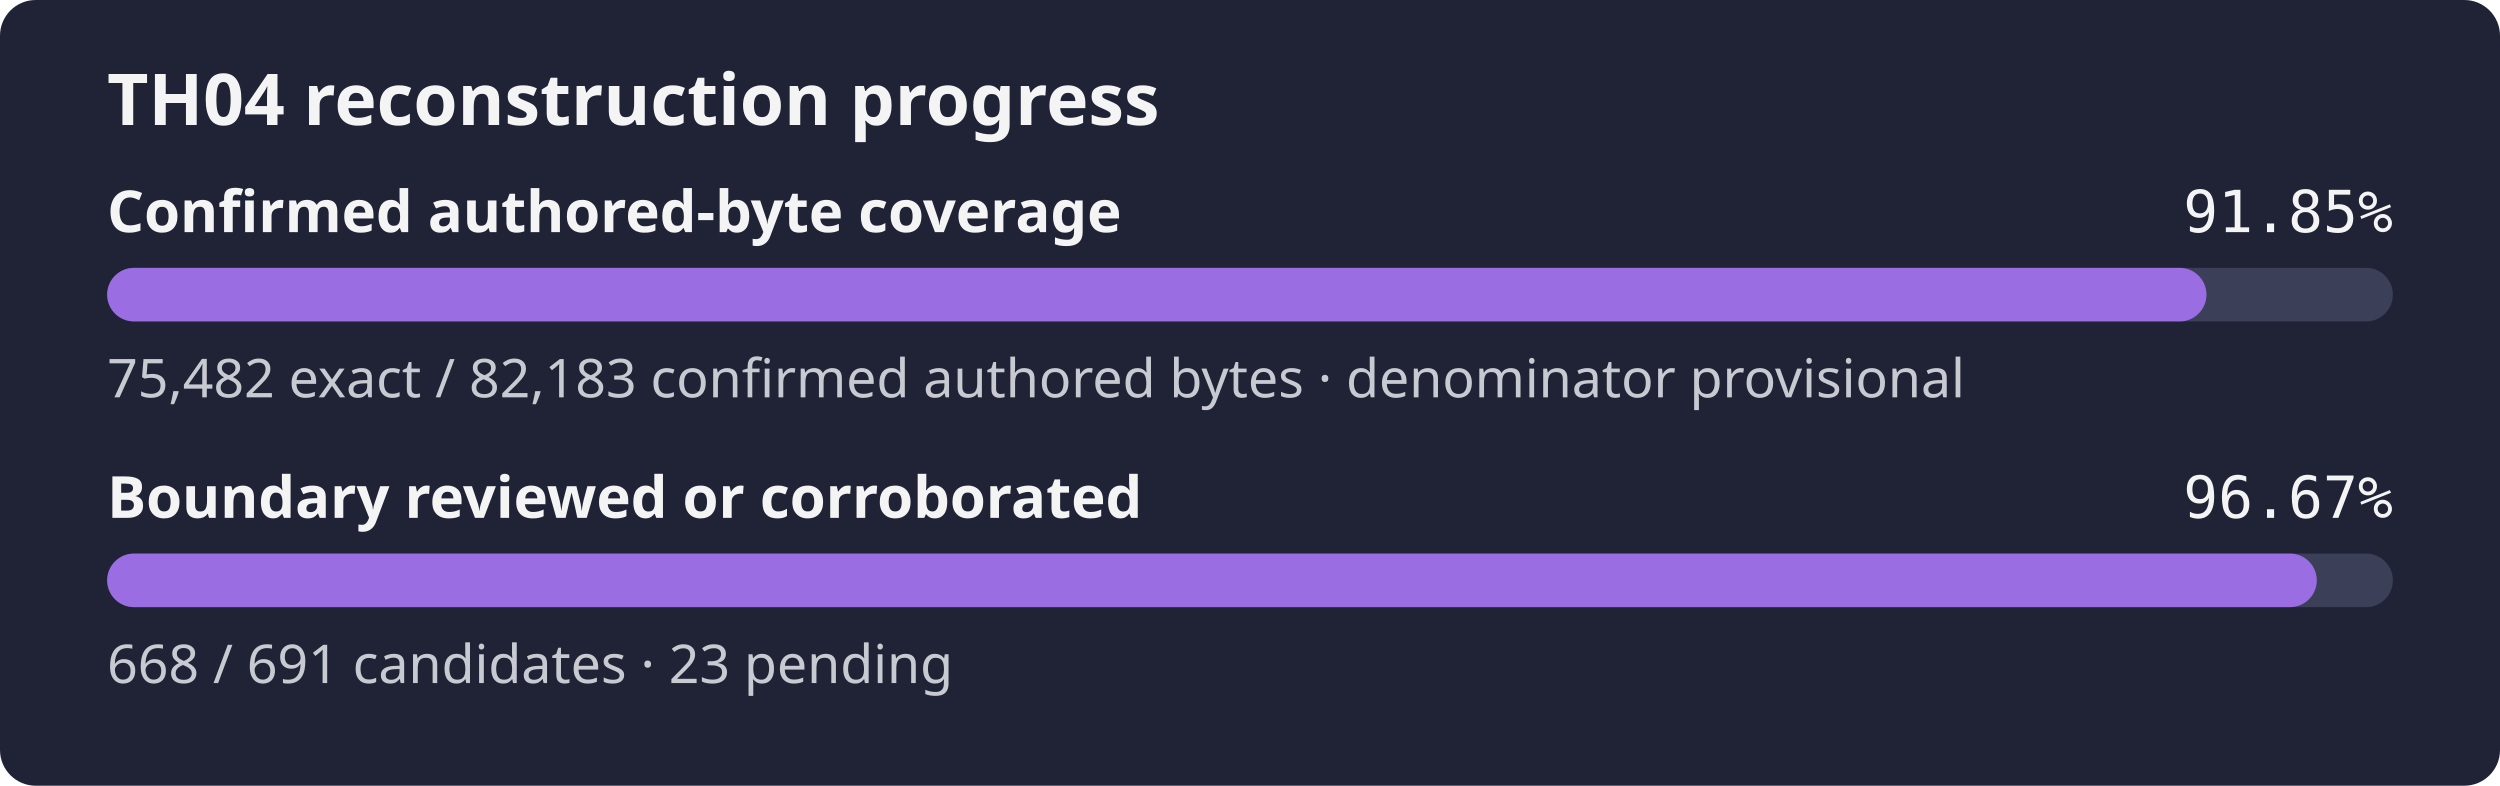
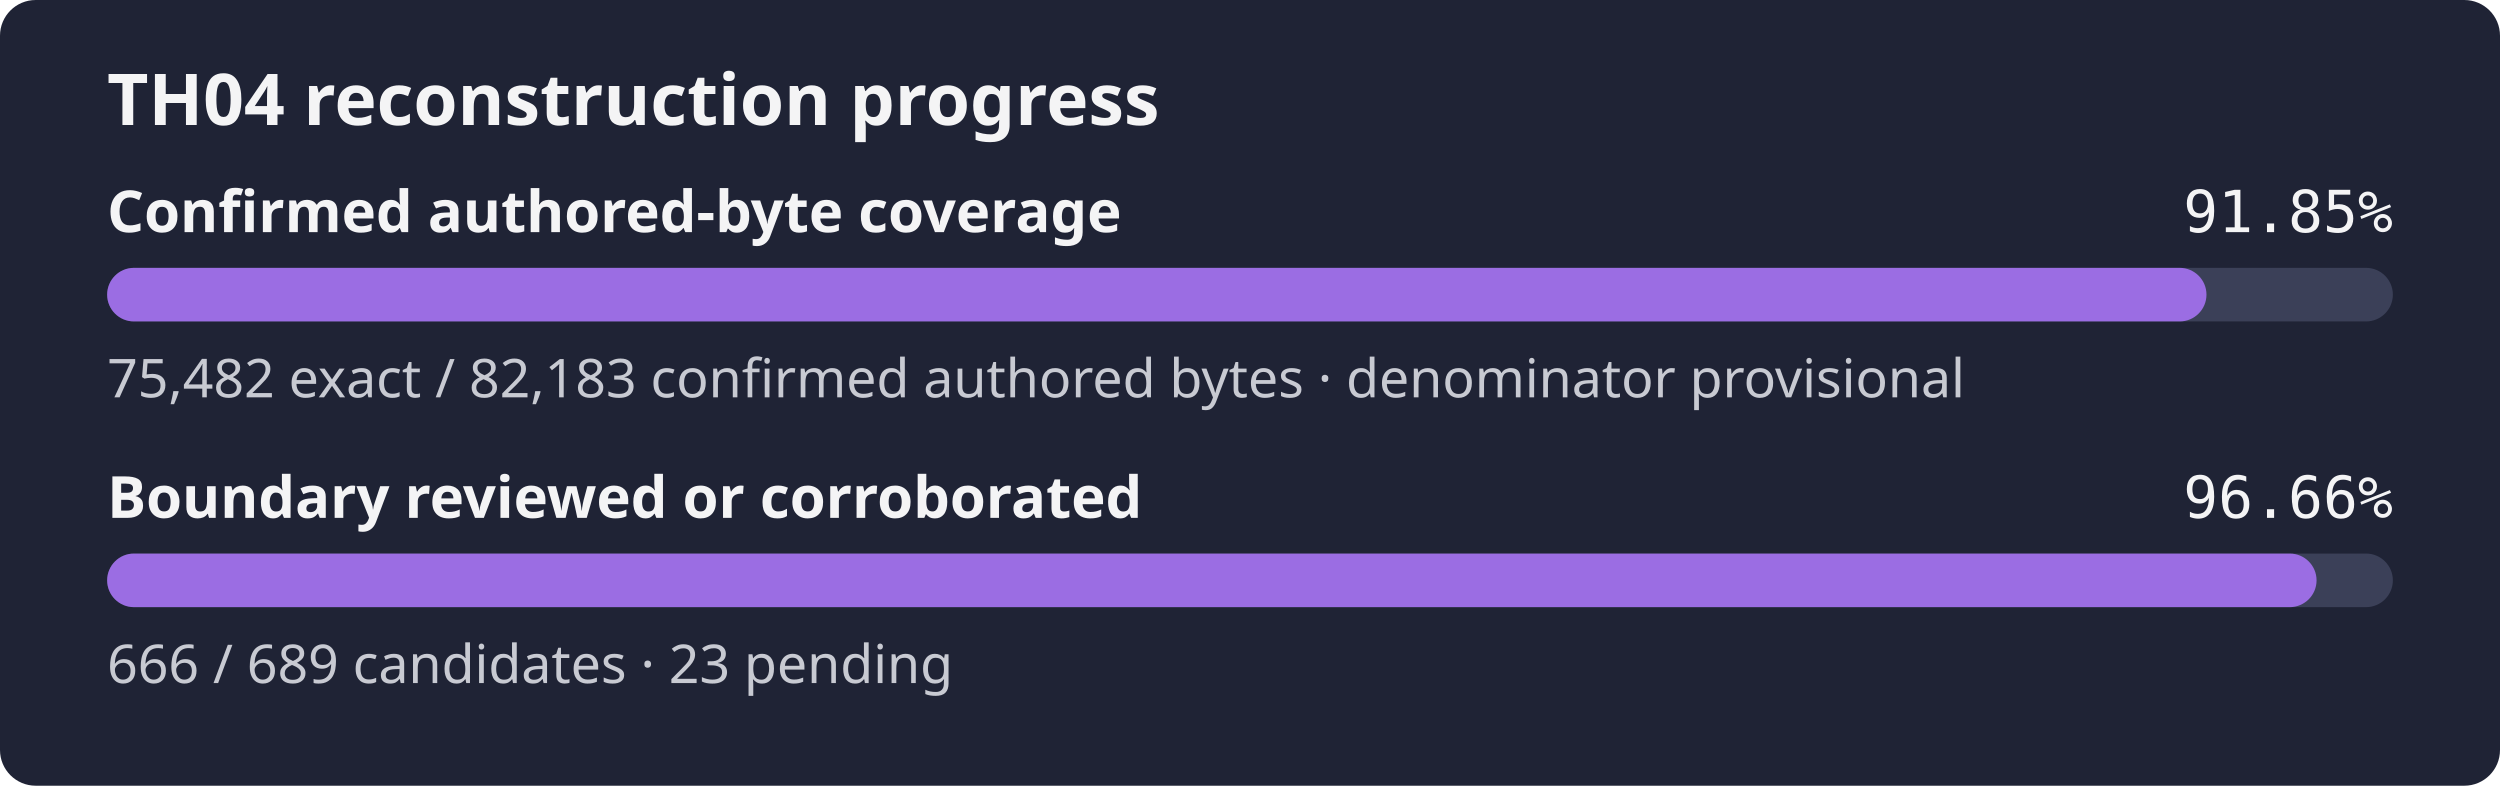
- <svg xmlns="http://www.w3.org/2000/svg" width="560" height="176" role="img" aria-label="TH04 reconstruction progress: 91.85% of the confirmed authored-byte set is exact, boundary reviewed or corroborated 96.67%">
+ <svg xmlns="http://www.w3.org/2000/svg" width="560" height="176" role="img" aria-label="TH04 reconstruction progress: 91.85% of the confirmed authored-byte set is exact, boundary reviewed or corroborated 96.66%">
  <rect width="560" height="176" rx="8" fill="#1f2335" />
  <text x="24" y="28" fill="#f4f4f5" font-family="sans-serif" font-size="16" font-weight="600">TH04 reconstruction progress</text>
  <text x="24" y="52" fill="#f4f4f5" font-family="sans-serif" font-size="13" font-weight="600">Confirmed authored-byte coverage</text>
  <text x="536" y="52" fill="#f4f4f5" text-anchor="end" font-family="monospace" font-size="13">91.85%</text>
  <rect x="24" y="60" width="512" height="12" rx="6" fill="#3b4058" />
  <rect x="24" y="60" width="470.25" height="12" rx="6" fill="#9b6de3" />
  <text x="24" y="89" fill="#c8cad2" font-family="sans-serif" font-size="12">75,482 exact / 82,183 confirmed authored bytes · denominator provisional</text>
  <text x="24" y="116" fill="#f4f4f5" font-family="sans-serif" font-size="13" font-weight="600">Boundary reviewed or corroborated</text>
-   <text x="536" y="116" fill="#f4f4f5" text-anchor="end" font-family="monospace" font-size="13">96.67%</text>
+   <text x="536" y="116" fill="#f4f4f5" text-anchor="end" font-family="monospace" font-size="13">96.66%</text>
  <rect x="24" y="124" width="512" height="12" rx="6" fill="#3b4058" />
-   <rect x="24" y="124" width="494.96" height="12" rx="6" fill="#9b6de3" />
-   <text x="24" y="153" fill="#c8cad2" font-family="sans-serif" font-size="12">668 / 691 candidates · 23 pending</text>
+   <rect x="24" y="124" width="494.91" height="12" rx="6" fill="#9b6de3" />
+   <text x="24" y="153" fill="#c8cad2" font-family="sans-serif" font-size="12">666 / 689 candidates · 23 pending</text>
</svg>
